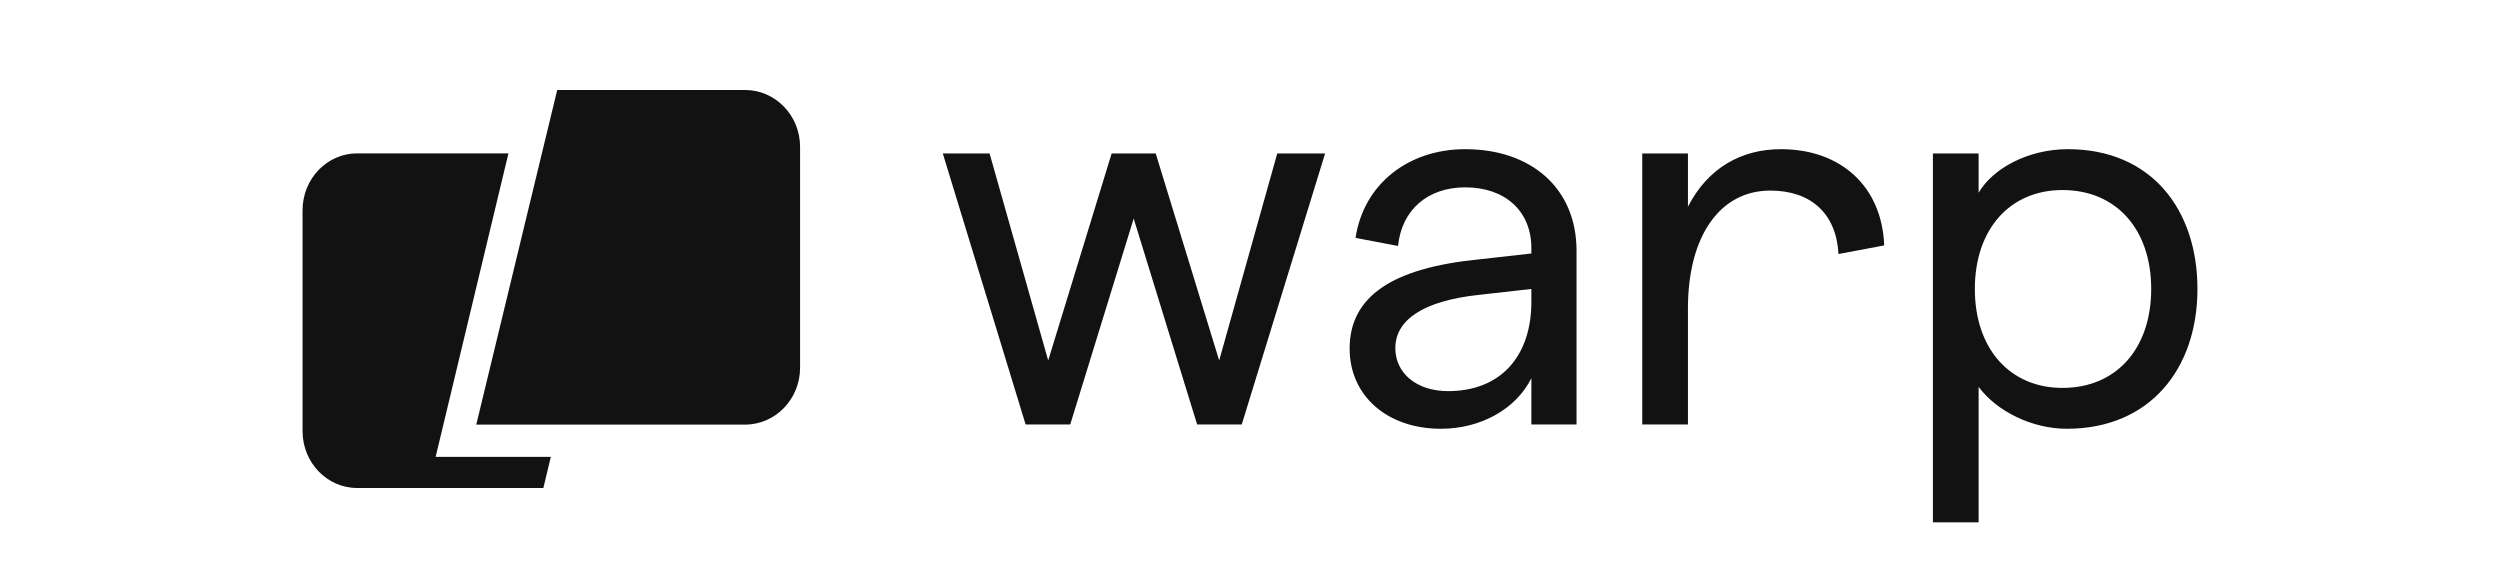
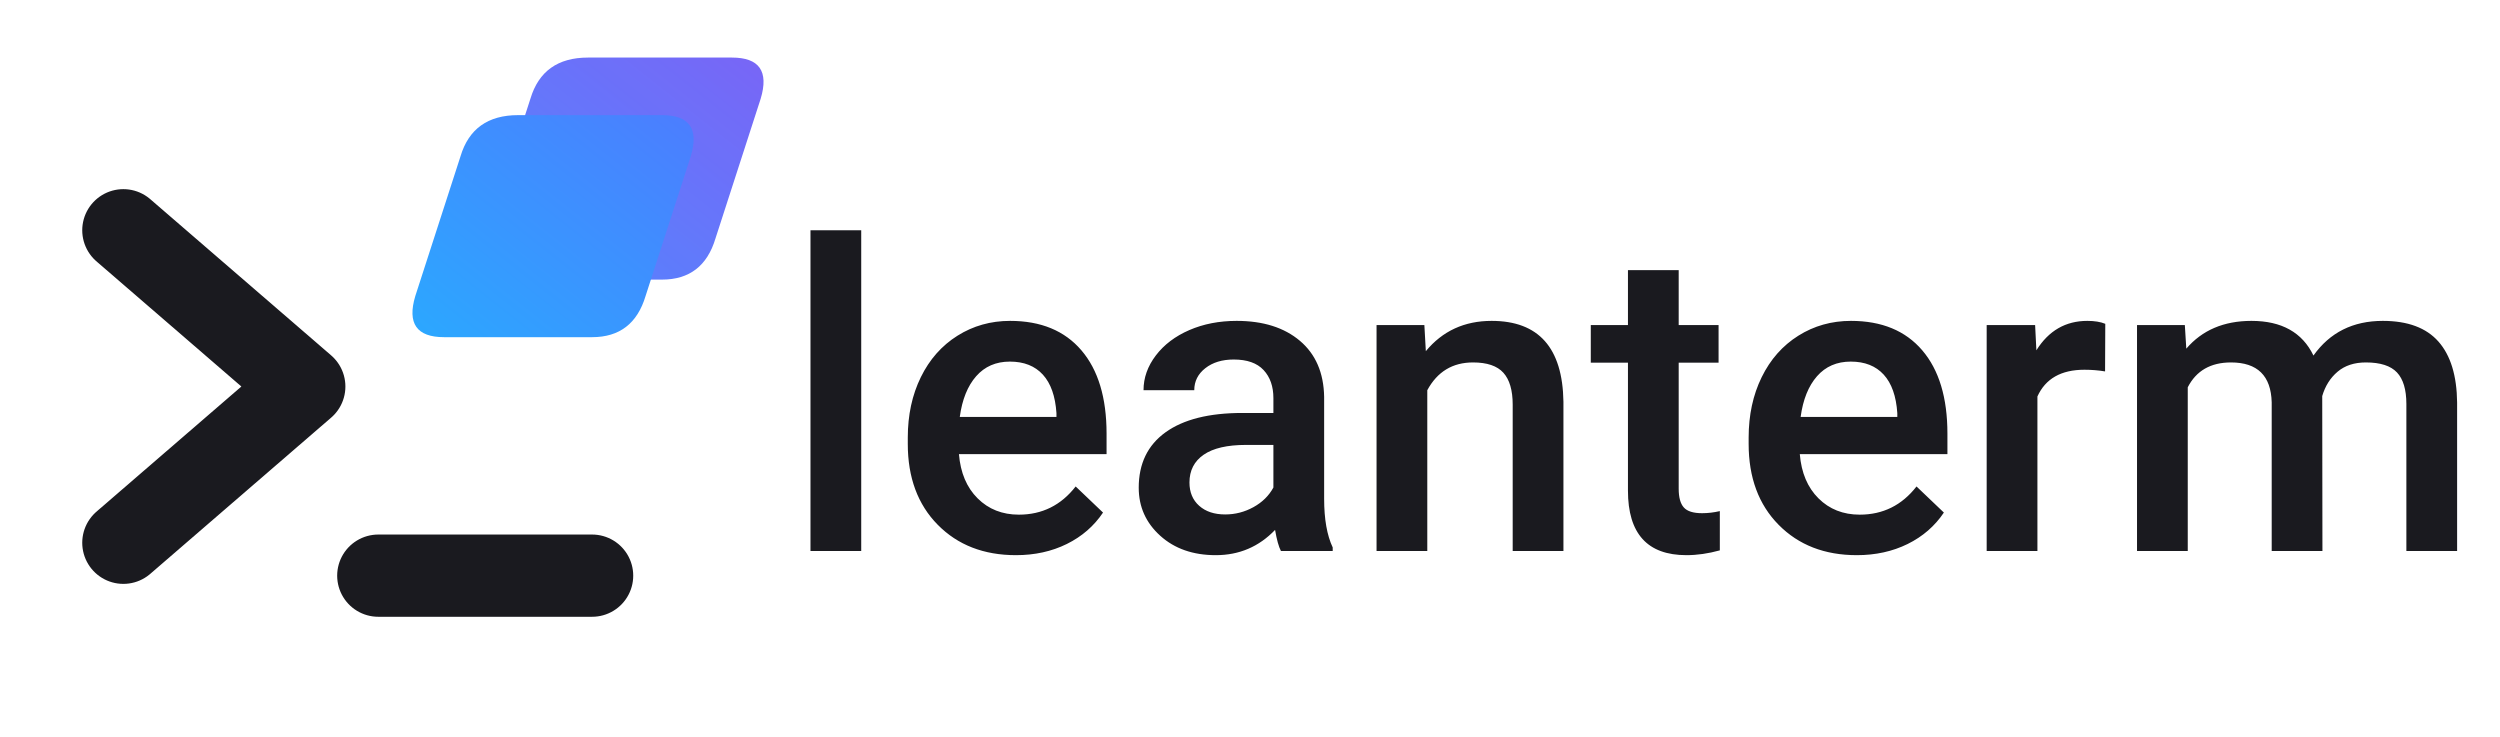
- <svg xmlns="http://www.w3.org/2000/svg" width="764" height="179" viewBox="0 0 764 179" fill="none">
-   <path d="M170.286 27.5H227.682C236.973 27.5 244.505 35.283 244.505 44.884V112.374C244.505 121.975 236.973 129.758 227.682 129.758H145.546L170.286 27.5Z" fill="#121212" />
-   <path d="M155.378 46.873H109.141C99.929 46.873 92.461 54.656 92.461 64.257V131.747C92.461 141.348 99.929 149.131 109.141 149.131H166.048L168.33 139.618H133.131L155.378 46.873Z" fill="#121212" />
-   <path d="M313.427 129.717L288.122 46.903H302.418L320.328 110.164L339.717 46.903H353.19L372.58 110.164L390.325 46.903H404.949L379.481 129.717H365.843L346.454 66.785L327.065 129.717H313.427ZM467.986 75.823C467.986 64.485 459.935 57.255 447.776 57.255C436.438 57.255 428.387 63.992 427.237 75.165L414.256 72.701C416.721 56.269 430.359 45.589 447.776 45.589C467.822 45.589 481.789 57.419 481.789 76.644V129.717H467.986V115.586C463.221 125.117 452.377 131.032 440.382 131.032C423.786 131.032 412.449 120.844 412.449 106.549C412.449 90.611 425.429 81.902 451.884 79.273L467.986 77.466V75.823ZM426.415 106.385C426.415 114.108 432.988 119.53 442.518 119.53C458.621 119.53 467.986 108.849 467.986 92.254V88.31L451.884 90.118C435.124 91.925 426.415 97.676 426.415 106.385ZM575.81 75.001L561.843 77.63C561.186 65.306 553.463 58.241 540.975 58.241C525.694 58.241 515.835 72.043 515.835 94.226V129.717H501.869V46.903H515.835V63.17C521.915 51.34 532.102 45.589 544.262 45.589C562.665 45.589 575.152 57.091 575.81 75.001ZM590.697 159.622V46.903H604.664V58.898C609.1 51.34 619.945 45.589 631.94 45.589C657.408 45.589 671.539 63.992 671.539 88.31C671.539 112.629 657.08 131.032 631.611 131.032C621.095 131.032 610.251 125.774 604.664 118.215V159.622H590.697ZM630.297 118.544C646.728 118.544 657.408 106.549 657.408 88.31C657.408 70.072 646.728 58.077 630.297 58.077C614.194 58.077 603.514 70.072 603.514 88.31C603.514 106.549 614.194 118.544 630.297 118.544Z" fill="#121212" />
+ <svg xmlns="http://www.w3.org/2000/svg" width="608" height="179" viewBox="0 0 608 179" fill="none">
+   <defs>
+     <linearGradient id="a" x1="0" y1="1" x2="1" y2="0">
+       <stop stop-color="#2BA8FF" />
+       <stop offset="1" stop-color="#4C7DFF" />
+     </linearGradient>
+     <linearGradient id="b" x1="0" y1="1" x2="1" y2="0">
+       <stop stop-color="#3D7BFF" />
+       <stop offset="1" stop-color="#6A55F5" />
+     </linearGradient>
+   </defs>
+   <path d="M30 56L74 94L30 132" stroke="#1A1A1F" stroke-width="20" stroke-linecap="round" stroke-linejoin="round" />
+   <path d="M92 140H144" stroke="#1A1A1F" stroke-width="20" stroke-linecap="round" />
+   <path transform="translate(22 -8)" d="M121 22H156Q166 22 163 32L152 66Q149 76 139 76H103Q93 76 96 66L107 32Q110 22 121 22Z" fill="url(#b)" opacity=".9" />
+   <path transform="translate(22 -8)" d="M104 36H139Q149 36 146 46L135 80Q132 90 122 90H86Q76 90 79 80L90 46Q93 36 104 36Z" fill="url(#a)" />
+   <path d="M209.449 134.0H197.109V56.0H209.449Z M247.078 135.016Q235.348 135.016 228.061 127.627Q220.773 120.238 220.773 107.949V106.426Q220.773 98.199 223.947 91.725Q227.121 85.25 232.859 81.645Q238.598 78.039 245.656 78.039Q256.879 78.039 262.998 85.199Q269.117 92.359 269.117 105.461V110.438H233.215Q233.773 117.242 237.76 121.203Q241.746 125.164 247.789 125.164Q256.27 125.164 261.602 118.309L268.254 124.656Q264.953 129.582 259.443 132.299Q253.934 135.016 247.078 135.016ZM245.605 87.941Q240.527 87.941 237.404 91.496Q234.281 95.051 233.418 101.398H256.93V100.484Q256.523 94.289 253.629 91.115Q250.734 87.941 245.605 87.941Z M311.52 134.0Q310.707 132.426 310.098 128.871Q304.207 135.016 295.676 135.016Q287.398 135.016 282.168 130.293Q276.938 125.57 276.938 118.613Q276.938 109.828 283.463 105.131Q289.988 100.434 302.125 100.434H309.691V96.828Q309.691 92.562 307.305 89.998Q304.918 87.434 300.043 87.434Q295.828 87.434 293.137 89.541Q290.445 91.648 290.445 94.898H278.105Q278.105 90.379 281.102 86.443Q284.098 82.508 289.252 80.273Q294.406 78.039 300.754 78.039Q310.402 78.039 316.141 82.889Q321.879 87.738 322.031 96.523V121.305Q322.031 128.719 324.113 133.137V134.0ZM297.961 125.113Q301.617 125.113 304.842 123.336Q308.066 121.559 309.691 118.562V108.203H303.039Q296.184 108.203 292.73 110.59Q289.277 112.977 289.277 117.344Q289.277 120.898 291.639 123.006Q294.0 125.113 297.961 125.113Z M346.406 79.055 346.762 85.402Q352.855 78.039 362.758 78.039Q379.922 78.039 380.227 97.691V134.0H367.887V98.402Q367.887 93.172 365.627 90.658Q363.367 88.145 358.238 88.145Q350.773 88.145 347.117 94.898V134.0H334.777V79.055Z M408.258 65.699V79.055H417.957V88.195H408.258V118.867Q408.258 122.016 409.502 123.412Q410.746 124.809 413.945 124.809Q416.078 124.809 418.262 124.301V133.848Q414.047 135.016 410.137 135.016Q395.918 135.016 395.918 119.324V88.195H386.879V79.055H395.918V65.699Z M451.574 135.016Q439.844 135.016 432.557 127.627Q425.27 120.238 425.27 107.949V106.426Q425.27 98.199 428.443 91.725Q431.617 85.25 437.355 81.645Q443.094 78.039 450.152 78.039Q461.375 78.039 467.494 85.199Q473.613 92.359 473.613 105.461V110.438H437.711Q438.27 117.242 442.256 121.203Q446.242 125.164 452.285 125.164Q460.766 125.164 466.098 118.309L472.75 124.656Q469.449 129.582 463.939 132.299Q458.43 135.016 451.574 135.016ZM450.102 87.941Q445.023 87.941 441.9 91.496Q438.777 95.051 437.914 101.398H461.426V100.484Q461.02 94.289 458.125 91.115Q455.23 87.941 450.102 87.941Z M511.953 90.328Q509.516 89.922 506.926 89.922Q498.445 89.922 495.5 96.422V134.0H483.16V79.055H494.941L495.246 85.199Q499.715 78.039 507.637 78.039Q510.277 78.039 512.004 78.75Z M531.352 79.055 531.707 84.793Q537.496 78.039 547.551 78.039Q558.57 78.039 562.633 86.469Q568.625 78.039 579.492 78.039Q588.582 78.039 593.025 83.066Q597.469 88.094 597.57 97.895V134.0H585.23V98.25Q585.23 93.02 582.945 90.582Q580.66 88.145 575.379 88.145Q571.164 88.145 568.498 90.404Q565.832 92.664 564.766 96.32L564.816 134.0H552.477V97.844Q552.223 88.145 542.574 88.145Q535.16 88.145 532.062 94.188V134.0H519.723V79.055Z" fill="#1A1A1F" />
</svg>
